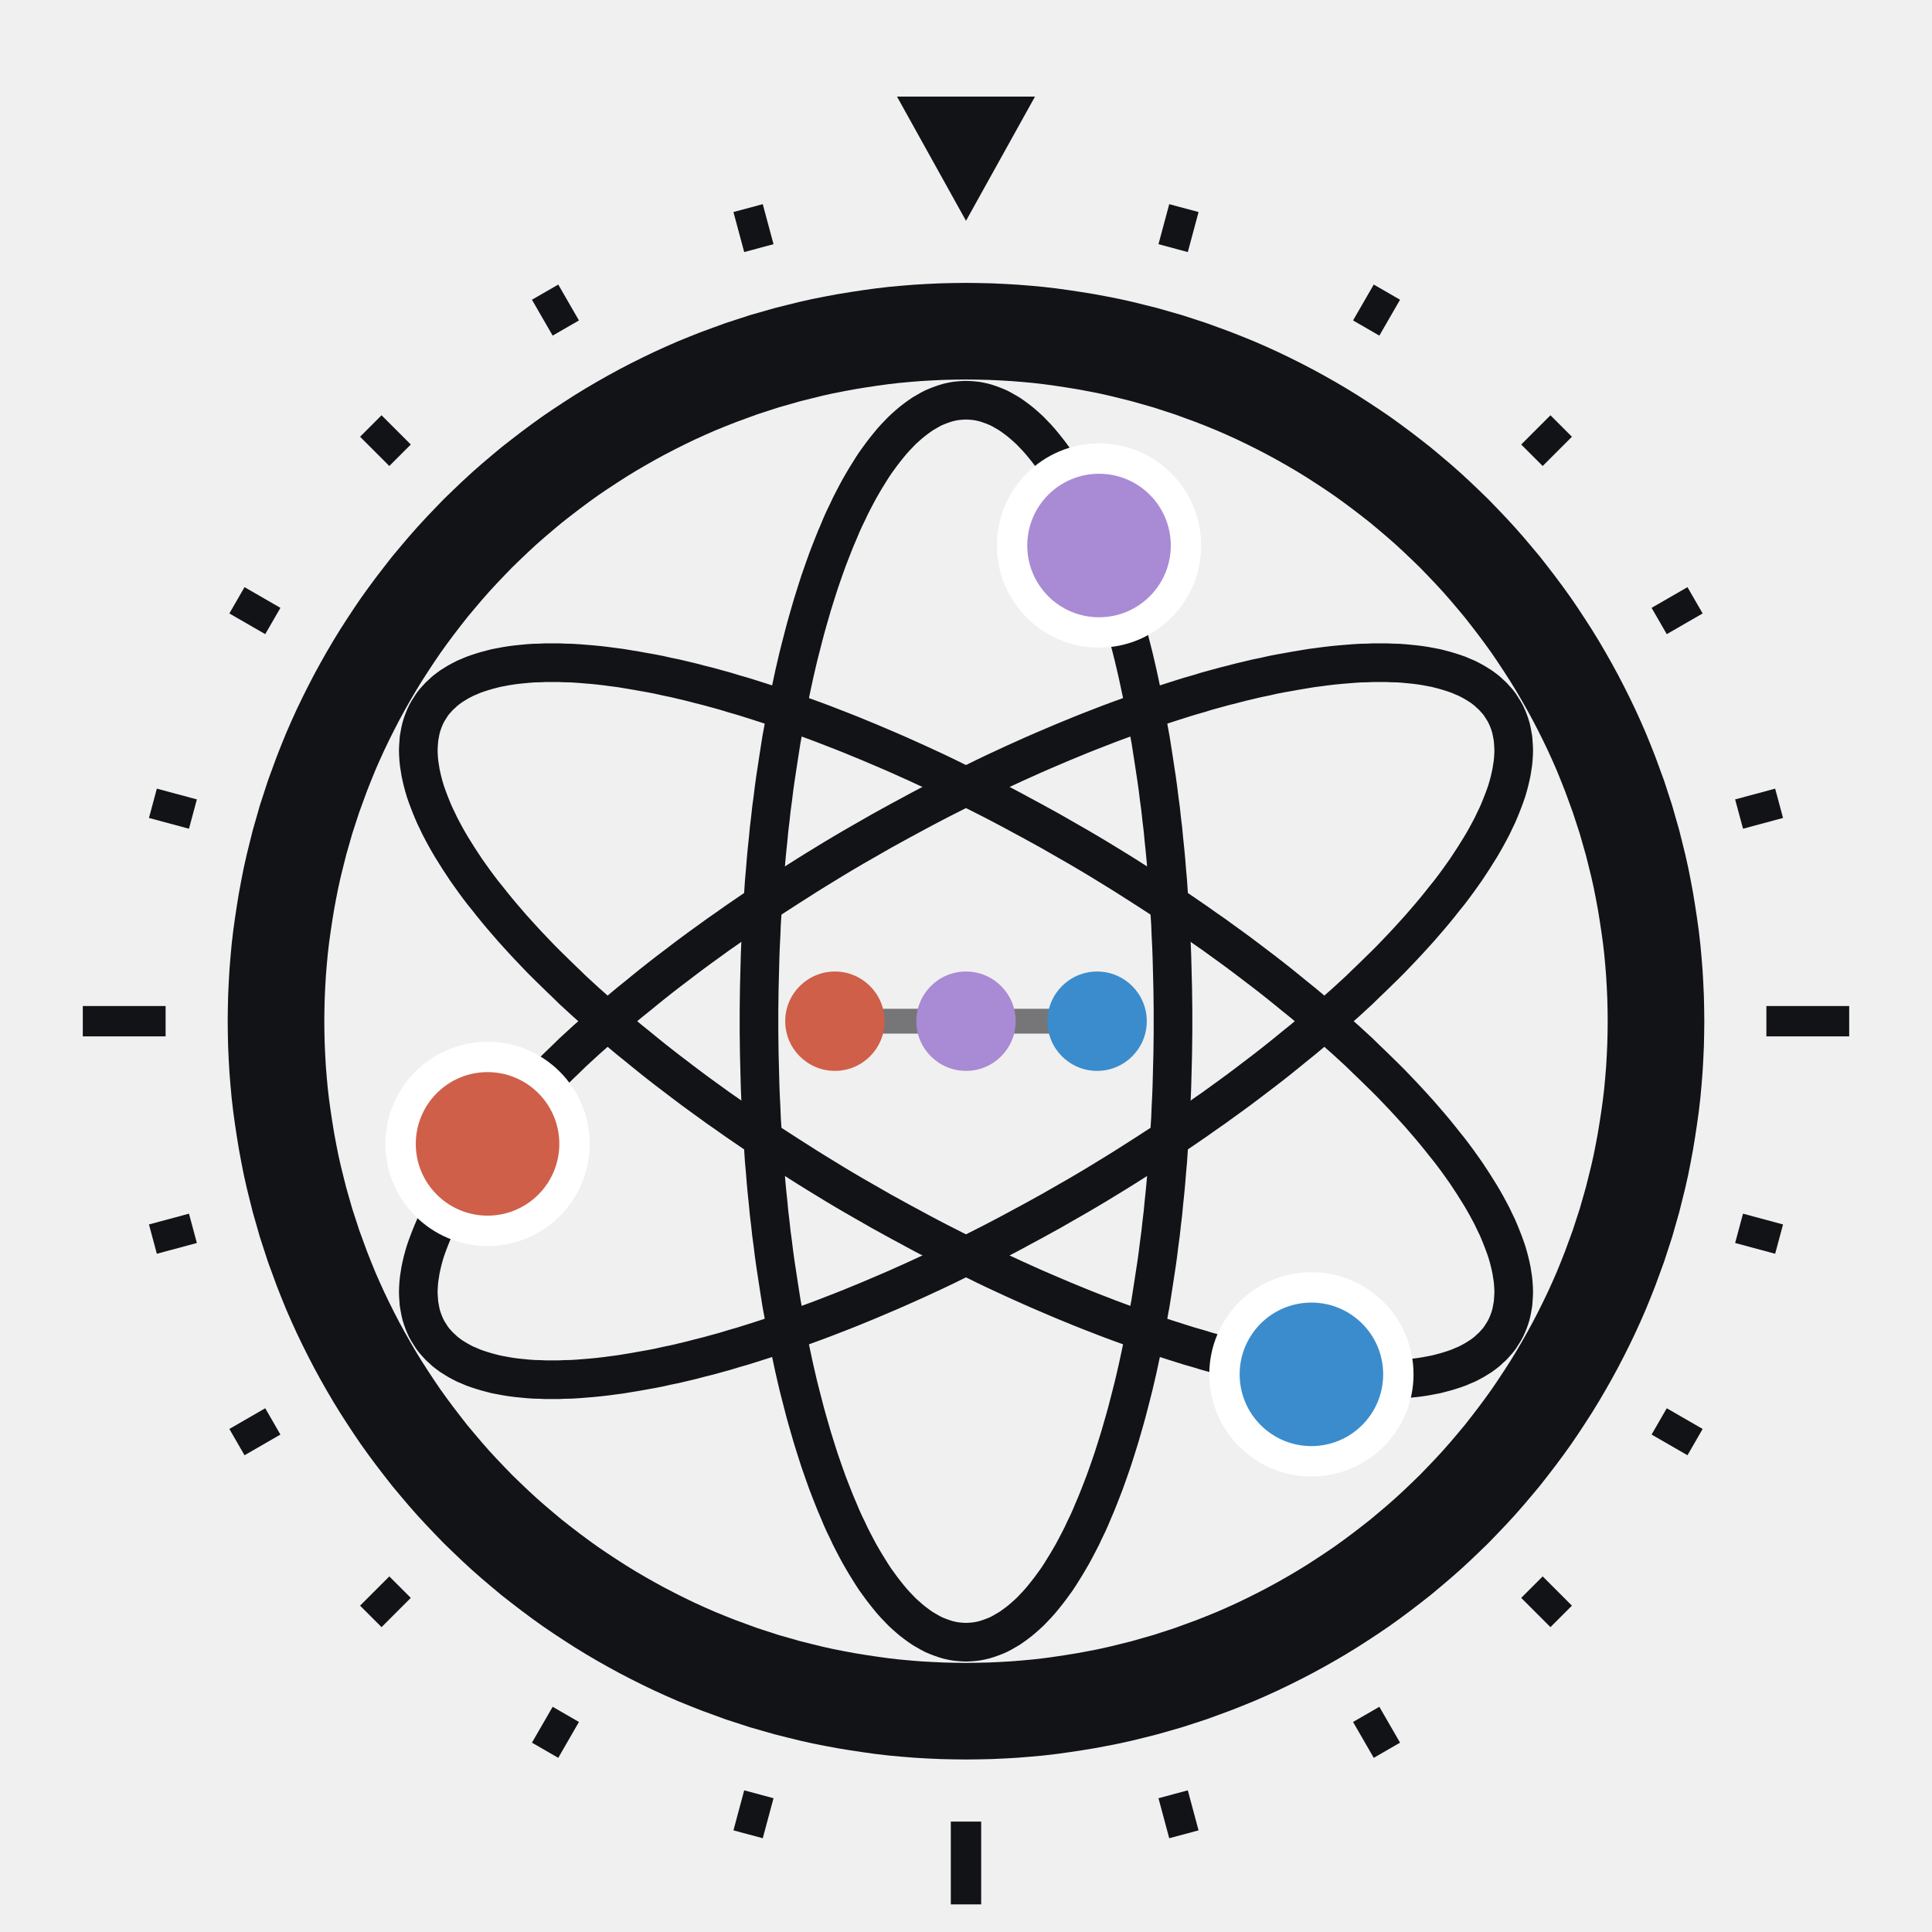
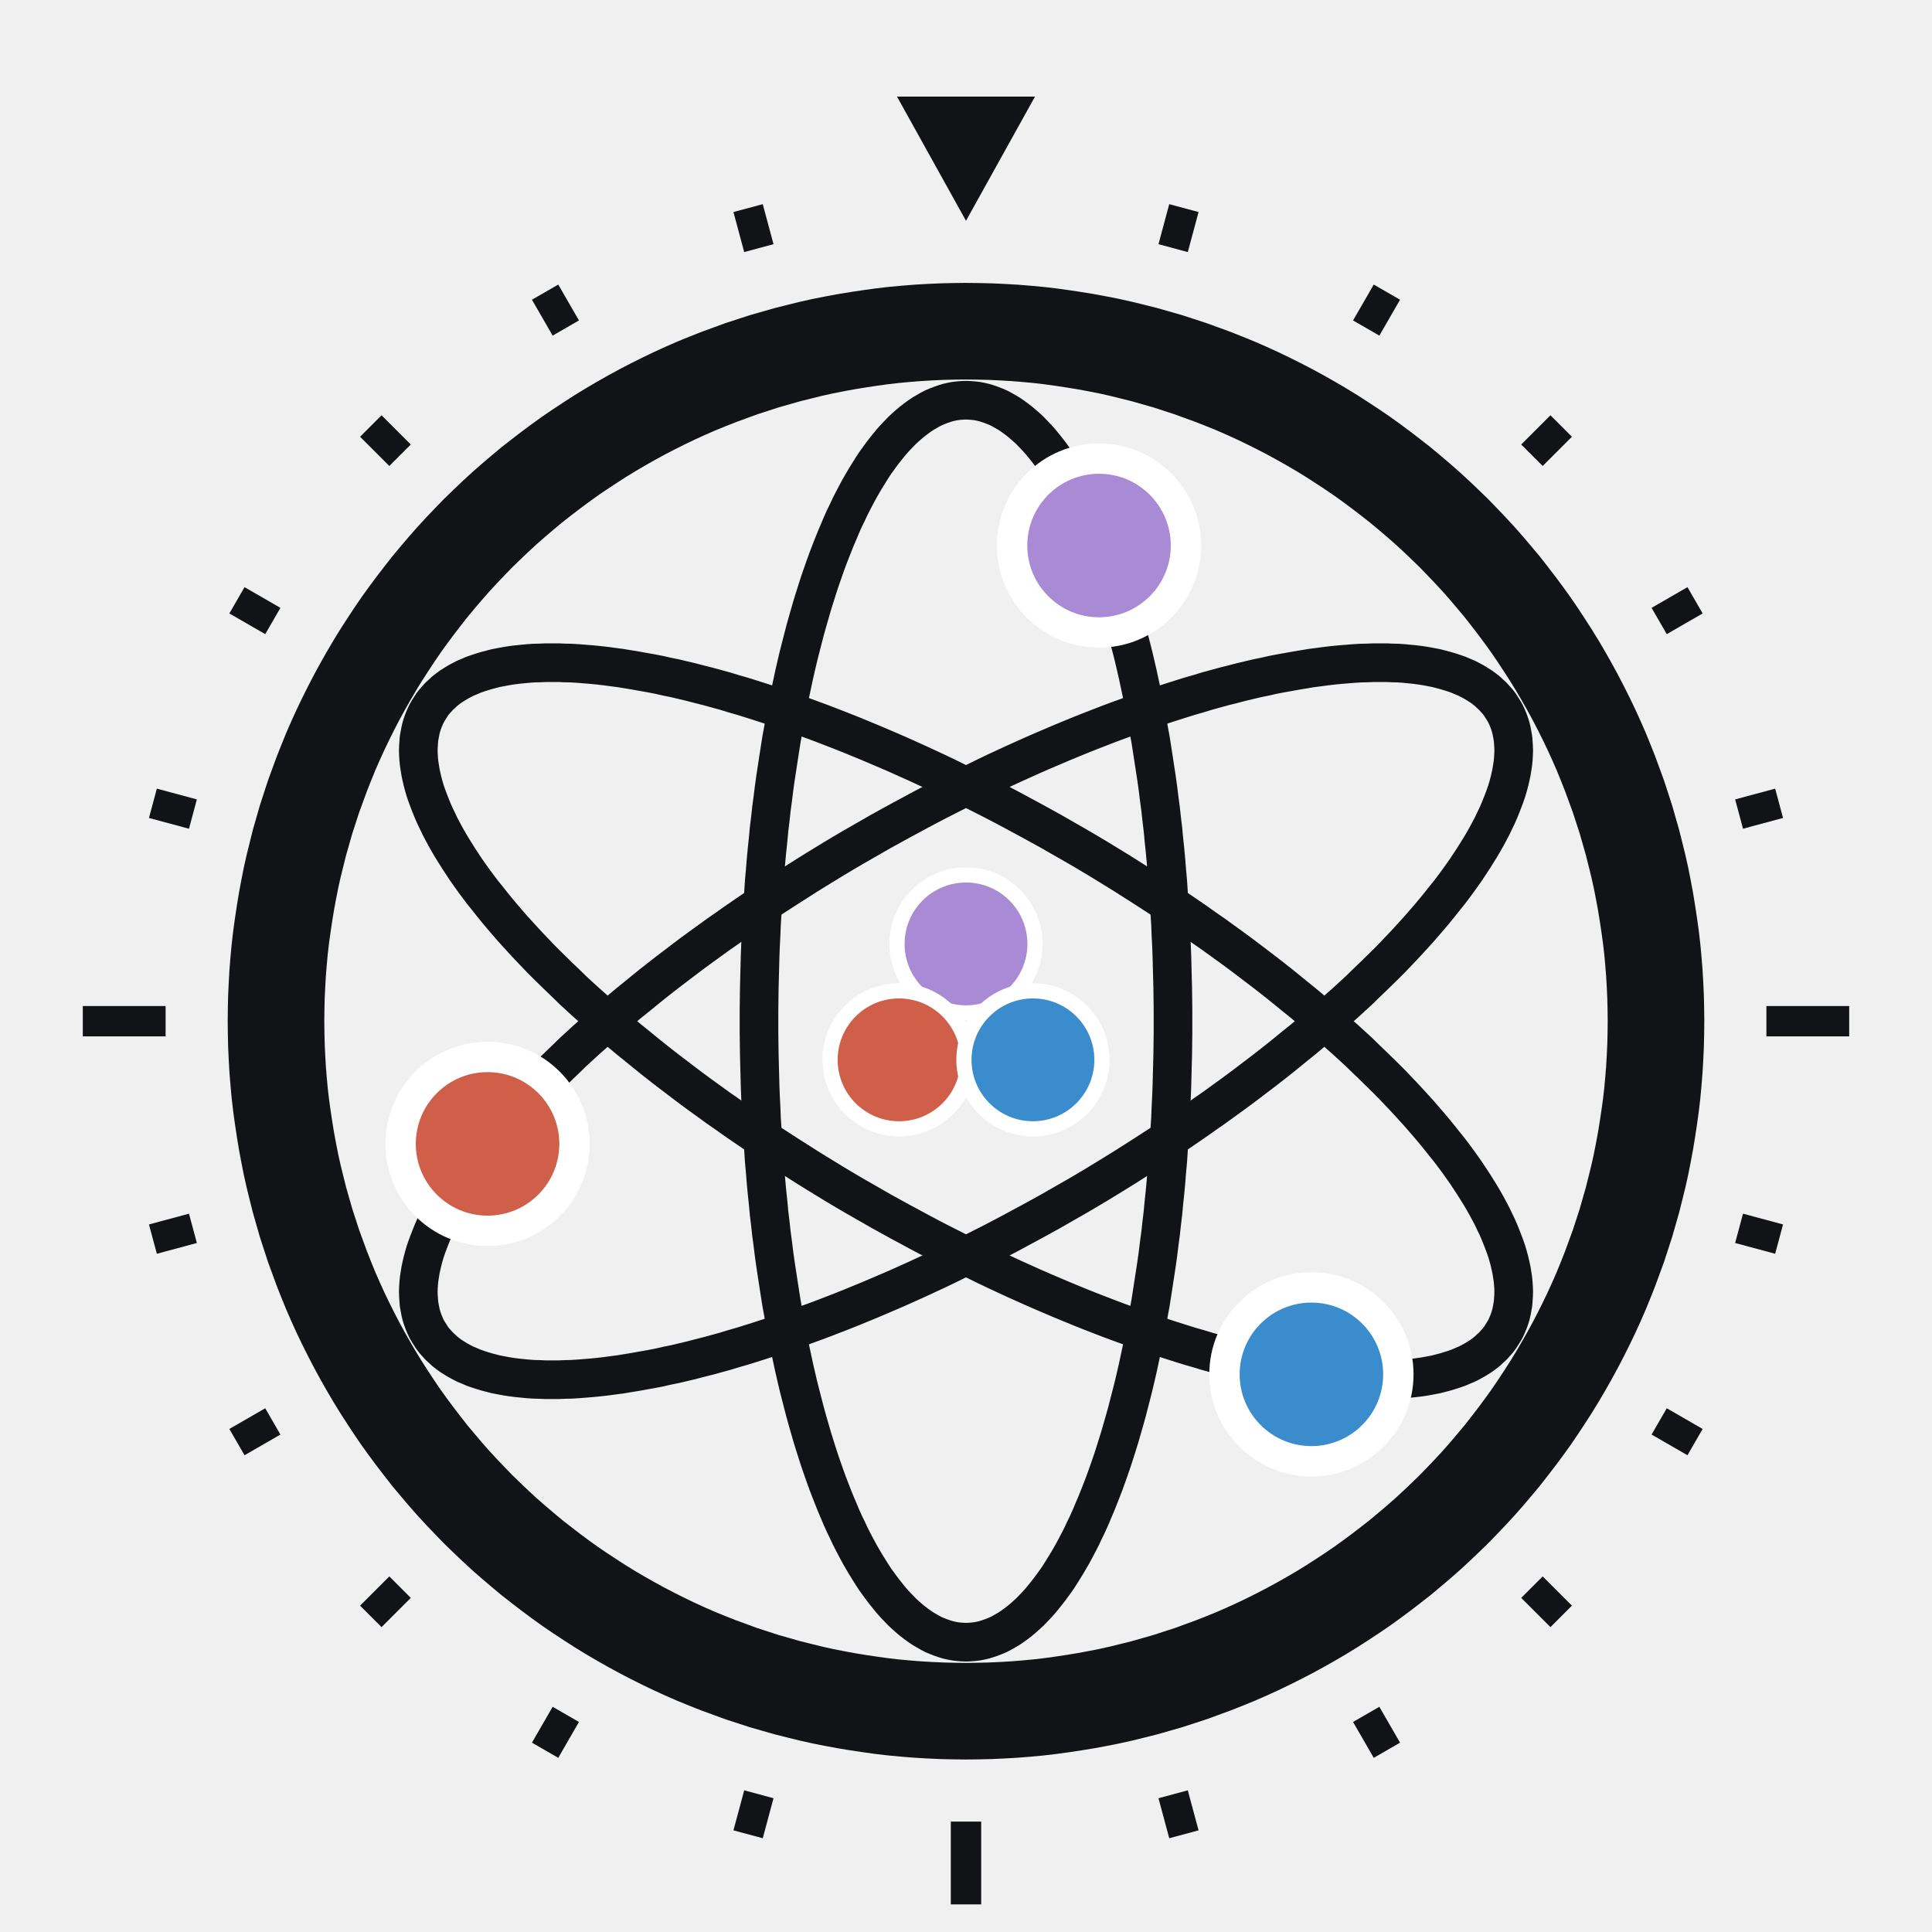
<svg xmlns="http://www.w3.org/2000/svg" viewBox="30 0 140 140" width="512" height="512">
  <path d="M100 16L95 7H105Z" fill="#121316" fill-rule="evenodd" />
  <path d="M150.00 74.00L149.99 74.87L149.97 75.74L149.93 76.62L149.88 77.49L149.81 78.36L149.73 79.23L149.63 80.09L149.51 80.96L149.38 81.82L149.24 82.68L149.08 83.54L148.91 84.40L148.72 85.25L148.51 86.10L148.30 86.94L148.06 87.78L147.82 88.62L147.55 89.45L147.28 90.28L146.98 91.10L146.68 91.92L146.36 92.73L146.03 93.54L145.68 94.34L145.32 95.13L144.94 95.92L144.55 96.70L144.15 97.47L143.73 98.24L143.30 99.00L142.86 99.75L142.40 100.50L141.93 101.23L141.45 101.96L140.96 102.68L140.45 103.39L139.93 104.09L139.40 104.78L138.86 105.47L138.30 106.14L137.74 106.80L137.16 107.46L136.57 108.10L135.97 108.73L135.36 109.36L134.73 109.97L134.10 110.57L133.46 111.16L132.80 111.74L132.14 112.30L131.47 112.86L130.78 113.40L130.09 113.93L129.39 114.45L128.68 114.96L127.96 115.45L127.23 115.93L126.50 116.40L125.75 116.86L125.00 117.30L124.24 117.73L123.47 118.15L122.70 118.55L121.92 118.94L121.13 119.32L120.34 119.68L119.54 120.03L118.73 120.36L117.92 120.68L117.10 120.98L116.28 121.28L115.45 121.55L114.62 121.82L113.78 122.06L112.94 122.30L112.10 122.51L111.25 122.72L110.40 122.91L109.54 123.08L108.68 123.24L107.82 123.38L106.96 123.51L106.09 123.63L105.23 123.73L104.36 123.81L103.49 123.88L102.62 123.93L101.74 123.97L100.87 123.99L100.00 124.00L99.13 123.99L98.26 123.97L97.38 123.93L96.51 123.88L95.64 123.81L94.77 123.73L93.91 123.63L93.04 123.51L92.18 123.38L91.32 123.24L90.46 123.08L89.60 122.91L88.75 122.72L87.90 122.51L87.06 122.30L86.22 122.06L85.38 121.82L84.55 121.55L83.72 121.28L82.90 120.98L82.08 120.68L81.27 120.36L80.46 120.03L79.66 119.68L78.87 119.32L78.08 118.94L77.30 118.55L76.53 118.15L75.76 117.73L75.00 117.30L74.25 116.86L73.50 116.40L72.77 115.93L72.04 115.45L71.32 114.96L70.61 114.45L69.91 113.93L69.22 113.40L68.53 112.86L67.86 112.30L67.20 111.74L66.54 111.16L65.90 110.57L65.27 109.97L64.64 109.36L64.03 108.73L63.43 108.10L62.84 107.46L62.26 106.80L61.70 106.14L61.14 105.47L60.60 104.78L60.07 104.09L59.55 103.39L59.04 102.68L58.55 101.96L58.07 101.23L57.60 100.50L57.14 99.75L56.70 99.00L56.27 98.24L55.85 97.47L55.45 96.70L55.06 95.92L54.68 95.13L54.32 94.34L53.97 93.54L53.64 92.73L53.32 91.92L53.02 91.10L52.72 90.28L52.45 89.45L52.18 88.62L51.94 87.78L51.70 86.94L51.49 86.10L51.28 85.25L51.09 84.40L50.92 83.54L50.76 82.68L50.62 81.82L50.49 80.96L50.37 80.09L50.27 79.23L50.19 78.36L50.12 77.49L50.07 76.62L50.03 75.74L50.01 74.87L50.00 74.00L50.01 73.13L50.03 72.26L50.07 71.38L50.12 70.51L50.19 69.64L50.27 68.77L50.37 67.91L50.49 67.04L50.62 66.18L50.76 65.32L50.92 64.46L51.09 63.60L51.28 62.75L51.49 61.90L51.70 61.06L51.94 60.22L52.18 59.38L52.45 58.55L52.72 57.72L53.02 56.90L53.32 56.08L53.64 55.27L53.97 54.46L54.32 53.66L54.68 52.87L55.06 52.08L55.45 51.30L55.85 50.53L56.27 49.76L56.70 49.00L57.14 48.25L57.60 47.50L58.07 46.77L58.55 46.04L59.04 45.32L59.55 44.61L60.07 43.91L60.60 43.22L61.14 42.53L61.70 41.86L62.26 41.20L62.84 40.54L63.43 39.90L64.03 39.27L64.64 38.64L65.27 38.03L65.90 37.43L66.54 36.84L67.20 36.26L67.86 35.70L68.53 35.14L69.22 34.60L69.91 34.07L70.61 33.55L71.32 33.04L72.04 32.55L72.77 32.07L73.50 31.60L74.25 31.14L75.00 30.70L75.76 30.27L76.53 29.85L77.30 29.45L78.08 29.06L78.87 28.68L79.66 28.32L80.46 27.97L81.27 27.64L82.08 27.32L82.90 27.02L83.72 26.72L84.55 26.45L85.38 26.18L86.22 25.94L87.06 25.70L87.90 25.49L88.75 25.28L89.60 25.09L90.46 24.92L91.32 24.76L92.18 24.62L93.04 24.49L93.91 24.37L94.77 24.27L95.64 24.19L96.51 24.12L97.38 24.07L98.26 24.03L99.13 24.01L100.00 24.00L100.87 24.01L101.74 24.03L102.62 24.07L103.49 24.12L104.36 24.19L105.23 24.27L106.09 24.37L106.96 24.49L107.82 24.62L108.68 24.76L109.54 24.92L110.40 25.09L111.25 25.28L112.10 25.49L112.94 25.70L113.78 25.94L114.62 26.18L115.45 26.45L116.28 26.72L117.10 27.02L117.92 27.32L118.73 27.64L119.54 27.97L120.34 28.32L121.13 28.68L121.92 29.06L122.70 29.45L123.47 29.85L124.24 30.27L125.00 30.70L125.75 31.14L126.50 31.60L127.23 32.07L127.96 32.55L128.68 33.04L129.39 33.55L130.09 34.07L130.78 34.60L131.47 35.14L132.14 35.70L132.80 36.26L133.46 36.84L134.10 37.43L134.73 38.03L135.36 38.64L135.97 39.27L136.57 39.90L137.16 40.54L137.74 41.20L138.30 41.86L138.86 42.53L139.40 43.22L139.93 43.91L140.45 44.61L140.96 45.32L141.45 46.04L141.93 46.77L142.40 47.50L142.86 48.25L143.30 49.00L143.73 49.76L144.15 50.53L144.55 51.30L144.94 52.08L145.32 52.87L145.68 53.66L146.03 54.46L146.36 55.27L146.68 56.08L146.98 56.90L147.28 57.72L147.55 58.55L147.82 59.38L148.06 60.22L148.30 61.06L148.51 61.90L148.72 62.75L148.91 63.60L149.08 64.46L149.24 65.32L149.38 66.18L149.51 67.04L149.63 67.91L149.73 68.77L149.81 69.64L149.88 70.51L149.93 71.38L149.97 72.26L149.99 73.13Z" fill="none" stroke="#121316" stroke-width="7" stroke-linejoin="round" />
  <path d="M138.97 96.50L138.83 96.72L138.69 96.94L138.53 97.15L138.35 97.35L138.17 97.55L137.97 97.73L137.77 97.92L137.55 98.09L137.32 98.26L137.08 98.41L136.82 98.57L136.56 98.71L136.29 98.85L136.00 98.97L135.70 99.10L135.39 99.21L135.08 99.31L134.75 99.41L134.41 99.50L134.06 99.59L133.69 99.66L133.32 99.73L132.94 99.79L132.55 99.84L132.15 99.88L131.74 99.92L131.32 99.95L130.89 99.96L130.45 99.98L130.00 99.98L129.54 99.98L129.08 99.96L128.60 99.95L128.11 99.92L127.62 99.88L127.12 99.84L126.61 99.79L126.09 99.73L125.57 99.66L125.03 99.59L124.49 99.50L123.94 99.41L123.39 99.31L122.82 99.21L122.25 99.10L121.68 98.97L121.09 98.85L120.50 98.71L119.91 98.57L119.30 98.41L118.70 98.26L118.08 98.09L117.46 97.92L116.84 97.73L116.21 97.55L115.57 97.35L114.94 97.15L114.29 96.94L113.64 96.72L112.99 96.50L112.33 96.27L111.67 96.03L111.01 95.79L110.34 95.54L109.67 95.28L109.00 95.02L108.32 94.75L107.64 94.47L106.96 94.19L106.28 93.90L105.60 93.61L104.91 93.31L104.22 93.00L103.53 92.69L102.84 92.37L102.15 92.05L101.46 91.72L100.77 91.38L100.07 91.04L99.38 90.70L98.69 90.35L98.00 90.00L97.31 89.64L96.61 89.27L95.93 88.90L95.24 88.53L94.55 88.15L93.86 87.77L93.18 87.38L92.50 86.99L91.82 86.60L91.14 86.20L90.47 85.80L89.80 85.39L89.13 84.98L88.47 84.57L87.81 84.15L87.15 83.73L86.50 83.31L85.85 82.89L85.20 82.46L84.56 82.03L83.93 81.60L83.29 81.16L82.67 80.72L82.05 80.29L81.43 79.84L80.82 79.40L80.22 78.96L79.62 78.51L79.03 78.06L78.45 77.62L77.87 77.17L77.30 76.72L76.73 76.26L76.18 75.81L75.62 75.36L75.08 74.91L74.55 74.45L74.02 74.00L73.50 73.55L72.99 73.09L72.48 72.64L71.99 72.19L71.50 71.74L71.03 71.28L70.56 70.83L70.10 70.38L69.65 69.94L69.20 69.49L68.77 69.04L68.35 68.60L67.94 68.16L67.53 67.71L67.14 67.28L66.76 66.84L66.38 66.40L66.02 65.97L65.67 65.54L65.33 65.11L64.99 64.69L64.67 64.27L64.36 63.85L64.06 63.43L63.77 63.02L63.50 62.61L63.23 62.20L62.98 61.80L62.73 61.40L62.50 61.01L62.28 60.62L62.07 60.23L61.87 59.85L61.69 59.47L61.51 59.10L61.35 58.73L61.20 58.36L61.06 58.00L60.93 57.65L60.81 57.30L60.71 56.96L60.62 56.62L60.54 56.28L60.47 55.95L60.42 55.63L60.37 55.31L60.34 55.00L60.32 54.69L60.31 54.39L60.32 54.10L60.34 53.81L60.36 53.53L60.41 53.25L60.46 52.98L60.52 52.72L60.60 52.46L60.69 52.21L60.79 51.97L60.90 51.73L61.03 51.50L61.17 51.28L61.31 51.06L61.47 50.85L61.65 50.65L61.83 50.45L62.03 50.27L62.23 50.08L62.45 49.91L62.68 49.74L62.92 49.59L63.18 49.43L63.44 49.29L63.71 49.15L64.00 49.03L64.30 48.90L64.61 48.79L64.92 48.69L65.25 48.59L65.59 48.50L65.94 48.41L66.31 48.34L66.68 48.27L67.06 48.21L67.45 48.16L67.85 48.12L68.26 48.08L68.68 48.05L69.11 48.04L69.55 48.02L70.00 48.02L70.46 48.02L70.92 48.04L71.40 48.05L71.89 48.08L72.38 48.12L72.88 48.16L73.39 48.21L73.91 48.27L74.43 48.34L74.97 48.41L75.51 48.50L76.06 48.59L76.61 48.69L77.18 48.79L77.75 48.90L78.32 49.03L78.91 49.15L79.50 49.29L80.09 49.43L80.70 49.59L81.30 49.74L81.92 49.91L82.54 50.08L83.16 50.27L83.79 50.45L84.43 50.65L85.06 50.85L85.71 51.06L86.36 51.28L87.01 51.50L87.67 51.73L88.33 51.97L88.99 52.21L89.66 52.46L90.33 52.72L91.00 52.98L91.68 53.25L92.36 53.53L93.04 53.81L93.72 54.10L94.40 54.39L95.09 54.69L95.78 55.00L96.47 55.31L97.16 55.63L97.85 55.95L98.54 56.28L99.23 56.62L99.93 56.96L100.62 57.30L101.31 57.65L102.00 58.00L102.69 58.36L103.39 58.73L104.07 59.10L104.76 59.47L105.45 59.85L106.14 60.23L106.82 60.62L107.50 61.01L108.18 61.40L108.86 61.80L109.53 62.20L110.20 62.61L110.87 63.02L111.53 63.43L112.19 63.85L112.85 64.27L113.50 64.69L114.15 65.11L114.80 65.54L115.44 65.97L116.07 66.40L116.71 66.84L117.33 67.28L117.95 67.71L118.57 68.16L119.18 68.60L119.78 69.04L120.38 69.49L120.97 69.94L121.55 70.38L122.13 70.83L122.70 71.28L123.27 71.74L123.82 72.19L124.38 72.64L124.92 73.09L125.45 73.55L125.98 74.00L126.50 74.45L127.01 74.91L127.52 75.36L128.01 75.81L128.50 76.26L128.97 76.72L129.44 77.17L129.90 77.62L130.35 78.06L130.80 78.51L131.23 78.96L131.65 79.40L132.06 79.84L132.47 80.29L132.86 80.72L133.24 81.16L133.62 81.60L133.98 82.03L134.33 82.46L134.67 82.89L135.01 83.31L135.33 83.73L135.64 84.15L135.94 84.57L136.23 84.98L136.50 85.39L136.77 85.80L137.02 86.20L137.27 86.60L137.50 86.99L137.72 87.38L137.93 87.77L138.13 88.15L138.31 88.53L138.49 88.90L138.65 89.27L138.80 89.64L138.94 90.00L139.07 90.35L139.19 90.70L139.29 91.04L139.38 91.38L139.46 91.72L139.53 92.05L139.58 92.37L139.63 92.69L139.66 93.00L139.68 93.31L139.69 93.61L139.68 93.90L139.66 94.19L139.64 94.47L139.59 94.75L139.54 95.02L139.48 95.28L139.40 95.54L139.31 95.79L139.21 96.03L139.10 96.27Z" fill="none" stroke="#121316" stroke-width="2.8" stroke-linejoin="round" />
  <path d="M138.97 51.50L139.10 51.73L139.21 51.97L139.31 52.21L139.40 52.46L139.48 52.72L139.54 52.98L139.59 53.25L139.64 53.53L139.66 53.81L139.68 54.10L139.69 54.39L139.68 54.69L139.66 55.00L139.63 55.31L139.58 55.63L139.53 55.95L139.46 56.28L139.38 56.62L139.29 56.96L139.19 57.30L139.07 57.65L138.94 58.00L138.80 58.36L138.65 58.73L138.49 59.10L138.31 59.47L138.13 59.85L137.93 60.23L137.72 60.62L137.50 61.01L137.27 61.40L137.02 61.80L136.77 62.20L136.50 62.61L136.23 63.02L135.94 63.43L135.64 63.85L135.33 64.27L135.01 64.69L134.67 65.11L134.33 65.54L133.98 65.97L133.62 66.40L133.24 66.84L132.86 67.28L132.47 67.71L132.06 68.16L131.65 68.60L131.23 69.04L130.80 69.49L130.35 69.94L129.90 70.38L129.44 70.83L128.97 71.28L128.50 71.74L128.01 72.19L127.52 72.64L127.01 73.09L126.50 73.55L125.98 74.00L125.45 74.45L124.92 74.91L124.38 75.36L123.82 75.81L123.27 76.26L122.70 76.72L122.13 77.17L121.55 77.62L120.97 78.06L120.38 78.51L119.78 78.96L119.18 79.40L118.57 79.84L117.95 80.29L117.33 80.72L116.71 81.16L116.07 81.60L115.44 82.03L114.80 82.46L114.15 82.89L113.50 83.31L112.85 83.73L112.19 84.15L111.53 84.57L110.87 84.98L110.20 85.39L109.53 85.80L108.86 86.20L108.18 86.60L107.50 86.99L106.82 87.38L106.14 87.77L105.45 88.15L104.76 88.53L104.07 88.90L103.39 89.27L102.69 89.64L102.00 90.00L101.31 90.35L100.62 90.70L99.93 91.04L99.23 91.38L98.54 91.72L97.85 92.05L97.16 92.37L96.47 92.69L95.78 93.00L95.09 93.31L94.40 93.61L93.72 93.90L93.04 94.19L92.36 94.47L91.68 94.75L91.00 95.02L90.33 95.28L89.66 95.54L88.99 95.79L88.33 96.03L87.67 96.27L87.01 96.50L86.36 96.72L85.71 96.94L85.06 97.15L84.43 97.35L83.79 97.55L83.16 97.73L82.54 97.92L81.92 98.09L81.30 98.26L80.70 98.41L80.09 98.57L79.50 98.71L78.91 98.85L78.32 98.97L77.75 99.10L77.18 99.21L76.61 99.31L76.06 99.41L75.51 99.50L74.97 99.59L74.43 99.66L73.91 99.73L73.39 99.79L72.88 99.84L72.38 99.88L71.89 99.92L71.40 99.95L70.92 99.96L70.46 99.98L70.00 99.98L69.55 99.98L69.11 99.96L68.68 99.95L68.26 99.92L67.85 99.88L67.45 99.84L67.06 99.79L66.68 99.73L66.31 99.66L65.94 99.59L65.59 99.50L65.25 99.41L64.92 99.31L64.61 99.21L64.30 99.10L64.00 98.97L63.71 98.85L63.44 98.71L63.18 98.57L62.92 98.41L62.68 98.26L62.45 98.09L62.23 97.92L62.03 97.73L61.83 97.55L61.65 97.35L61.47 97.15L61.31 96.94L61.17 96.72L61.03 96.50L60.90 96.27L60.79 96.03L60.69 95.79L60.60 95.54L60.52 95.28L60.46 95.02L60.41 94.75L60.36 94.47L60.34 94.19L60.32 93.90L60.31 93.61L60.32 93.31L60.34 93.00L60.37 92.69L60.42 92.37L60.47 92.05L60.54 91.72L60.62 91.38L60.71 91.04L60.81 90.70L60.93 90.35L61.06 90.00L61.20 89.64L61.35 89.27L61.51 88.90L61.69 88.53L61.87 88.15L62.07 87.77L62.28 87.38L62.50 86.99L62.73 86.60L62.98 86.20L63.23 85.80L63.50 85.39L63.77 84.98L64.06 84.57L64.36 84.15L64.67 83.73L64.99 83.31L65.33 82.89L65.67 82.46L66.02 82.03L66.38 81.60L66.76 81.16L67.14 80.72L67.53 80.29L67.94 79.84L68.35 79.40L68.77 78.96L69.20 78.51L69.65 78.06L70.10 77.62L70.56 77.17L71.03 76.72L71.50 76.26L71.99 75.81L72.48 75.36L72.99 74.91L73.50 74.45L74.02 74.00L74.55 73.55L75.08 73.09L75.62 72.64L76.18 72.19L76.73 71.74L77.30 71.28L77.87 70.83L78.45 70.38L79.03 69.94L79.62 69.49L80.22 69.04L80.82 68.60L81.43 68.16L82.05 67.71L82.67 67.28L83.29 66.84L83.93 66.40L84.56 65.97L85.20 65.54L85.85 65.11L86.50 64.69L87.15 64.27L87.81 63.85L88.47 63.43L89.13 63.02L89.80 62.61L90.47 62.20L91.14 61.80L91.82 61.40L92.50 61.01L93.18 60.62L93.86 60.23L94.55 59.85L95.24 59.47L95.93 59.10L96.61 58.73L97.31 58.36L98.00 58.00L98.69 57.65L99.38 57.30L100.07 56.96L100.77 56.62L101.46 56.28L102.15 55.95L102.84 55.63L103.53 55.31L104.22 55.00L104.91 54.69L105.60 54.39L106.28 54.10L106.96 53.81L107.64 53.53L108.32 53.25L109.00 52.98L109.67 52.72L110.34 52.46L111.01 52.21L111.67 51.97L112.33 51.73L112.99 51.50L113.64 51.28L114.29 51.06L114.94 50.85L115.57 50.65L116.21 50.45L116.84 50.27L117.46 50.08L118.08 49.91L118.70 49.74L119.30 49.59L119.91 49.43L120.50 49.29L121.09 49.15L121.68 49.03L122.25 48.90L122.82 48.79L123.39 48.69L123.94 48.59L124.49 48.50L125.03 48.41L125.57 48.34L126.09 48.27L126.61 48.21L127.12 48.16L127.62 48.12L128.11 48.08L128.60 48.05L129.08 48.04L129.54 48.02L130.00 48.02L130.45 48.02L130.89 48.04L131.32 48.05L131.74 48.08L132.15 48.12L132.55 48.16L132.94 48.21L133.32 48.27L133.69 48.34L134.06 48.41L134.41 48.50L134.75 48.59L135.08 48.69L135.39 48.79L135.70 48.90L136.00 49.03L136.29 49.15L136.56 49.29L136.82 49.43L137.08 49.59L137.32 49.74L137.55 49.91L137.77 50.08L137.97 50.27L138.17 50.45L138.35 50.65L138.53 50.85L138.69 51.06L138.83 51.28Z" fill="none" stroke="#121316" stroke-width="2.8" stroke-linejoin="round" />
  <path d="M100.00 119.00L99.74 118.99L99.48 118.97L99.21 118.94L98.95 118.89L98.69 118.83L98.43 118.75L98.17 118.66L97.91 118.56L97.65 118.45L97.40 118.32L97.14 118.17L96.88 118.02L96.63 117.85L96.37 117.66L96.12 117.47L95.87 117.26L95.61 117.03L95.36 116.80L95.12 116.55L94.87 116.29L94.62 116.01L94.38 115.72L94.14 115.42L93.90 115.11L93.66 114.78L93.42 114.45L93.19 114.10L92.96 113.73L92.73 113.36L92.50 112.97L92.27 112.57L92.05 112.16L91.83 111.74L91.61 111.31L91.40 110.86L91.18 110.41L90.97 109.94L90.77 109.46L90.56 108.97L90.36 108.47L90.16 107.96L89.96 107.44L89.77 106.91L89.58 106.37L89.39 105.82L89.21 105.26L89.03 104.69L88.85 104.11L88.68 103.52L88.51 102.93L88.34 102.32L88.18 101.70L88.02 101.08L87.86 100.45L87.71 99.81L87.56 99.16L87.42 98.51L87.28 97.85L87.14 97.18L87.01 96.50L86.88 95.82L86.76 95.13L86.63 94.43L86.52 93.73L86.41 93.02L86.30 92.30L86.19 91.58L86.09 90.86L86.00 90.13L85.90 89.39L85.82 88.65L85.73 87.91L85.66 87.16L85.58 86.40L85.51 85.65L85.45 84.89L85.38 84.12L85.33 83.36L85.28 82.59L85.23 81.81L85.18 81.04L85.15 80.26L85.11 79.48L85.08 78.70L85.06 77.92L85.04 77.14L85.02 76.36L85.01 75.57L85.00 74.79L85.00 74.00L85.00 73.21L85.01 72.43L85.02 71.64L85.04 70.86L85.06 70.08L85.08 69.30L85.11 68.52L85.15 67.74L85.18 66.96L85.23 66.19L85.28 65.41L85.33 64.64L85.38 63.88L85.45 63.11L85.51 62.35L85.58 61.60L85.66 60.84L85.73 60.09L85.82 59.35L85.90 58.61L86.00 57.87L86.09 57.14L86.19 56.42L86.30 55.70L86.41 54.98L86.52 54.27L86.63 53.57L86.76 52.87L86.88 52.18L87.01 51.50L87.14 50.82L87.28 50.15L87.42 49.49L87.56 48.84L87.71 48.19L87.86 47.55L88.02 46.92L88.18 46.30L88.34 45.68L88.51 45.07L88.68 44.48L88.85 43.89L89.03 43.31L89.21 42.74L89.39 42.18L89.58 41.63L89.77 41.09L89.96 40.56L90.16 40.04L90.36 39.53L90.56 39.03L90.77 38.54L90.97 38.06L91.18 37.59L91.40 37.14L91.61 36.69L91.83 36.26L92.05 35.84L92.27 35.43L92.50 35.03L92.73 34.64L92.96 34.27L93.19 33.90L93.42 33.55L93.66 33.22L93.90 32.89L94.14 32.58L94.38 32.28L94.62 31.99L94.87 31.71L95.12 31.45L95.36 31.20L95.61 30.97L95.87 30.74L96.12 30.53L96.37 30.34L96.63 30.15L96.88 29.98L97.14 29.83L97.40 29.68L97.65 29.55L97.91 29.44L98.17 29.34L98.43 29.25L98.69 29.17L98.95 29.11L99.21 29.06L99.48 29.03L99.74 29.01L100.00 29.00L100.26 29.01L100.52 29.03L100.79 29.06L101.05 29.11L101.31 29.17L101.57 29.25L101.83 29.34L102.09 29.44L102.35 29.55L102.60 29.68L102.86 29.83L103.12 29.98L103.37 30.15L103.63 30.34L103.88 30.53L104.13 30.74L104.39 30.97L104.64 31.20L104.88 31.45L105.13 31.71L105.38 31.99L105.62 32.28L105.86 32.58L106.10 32.89L106.34 33.22L106.58 33.55L106.81 33.90L107.04 34.27L107.27 34.64L107.50 35.03L107.73 35.43L107.95 35.84L108.17 36.26L108.39 36.69L108.60 37.14L108.82 37.59L109.03 38.06L109.23 38.54L109.44 39.03L109.64 39.53L109.84 40.04L110.04 40.56L110.23 41.09L110.42 41.63L110.61 42.18L110.79 42.74L110.97 43.31L111.15 43.89L111.32 44.48L111.49 45.07L111.66 45.68L111.82 46.30L111.98 46.92L112.14 47.55L112.29 48.19L112.44 48.84L112.58 49.49L112.72 50.15L112.86 50.82L112.99 51.50L113.12 52.18L113.24 52.87L113.37 53.57L113.48 54.27L113.59 54.98L113.70 55.70L113.81 56.42L113.91 57.14L114.00 57.87L114.10 58.61L114.18 59.35L114.27 60.09L114.34 60.84L114.42 61.60L114.49 62.35L114.55 63.11L114.62 63.88L114.67 64.64L114.72 65.41L114.77 66.19L114.82 66.96L114.85 67.74L114.89 68.52L114.92 69.30L114.94 70.08L114.96 70.86L114.98 71.64L114.99 72.43L115.00 73.21L115.00 74.00L115.00 74.79L114.99 75.57L114.98 76.36L114.96 77.14L114.94 77.92L114.92 78.70L114.89 79.48L114.85 80.26L114.82 81.04L114.77 81.81L114.72 82.59L114.67 83.36L114.62 84.12L114.55 84.89L114.49 85.65L114.42 86.40L114.34 87.16L114.27 87.91L114.18 88.65L114.10 89.39L114.00 90.13L113.91 90.86L113.81 91.58L113.70 92.30L113.59 93.02L113.48 93.73L113.37 94.43L113.24 95.13L113.12 95.82L112.99 96.50L112.86 97.18L112.72 97.85L112.58 98.51L112.44 99.16L112.29 99.81L112.14 100.45L111.98 101.08L111.82 101.70L111.66 102.32L111.49 102.93L111.32 103.52L111.15 104.11L110.97 104.69L110.79 105.26L110.61 105.82L110.42 106.37L110.23 106.91L110.04 107.44L109.84 107.96L109.64 108.47L109.44 108.97L109.23 109.46L109.03 109.94L108.82 110.41L108.60 110.86L108.39 111.31L108.17 111.74L107.95 112.16L107.73 112.57L107.50 112.97L107.27 113.36L107.04 113.73L106.81 114.10L106.58 114.45L106.34 114.78L106.10 115.11L105.86 115.42L105.62 115.72L105.38 116.01L105.13 116.29L104.88 116.55L104.64 116.80L104.39 117.03L104.13 117.26L103.88 117.47L103.63 117.66L103.37 117.85L103.12 118.02L102.86 118.17L102.60 118.32L102.35 118.45L102.09 118.56L101.83 118.66L101.57 118.75L101.31 118.83L101.05 118.89L100.79 118.94L100.52 118.97L100.26 118.99Z" fill="none" stroke="#121316" stroke-width="2.8" stroke-linejoin="round" />
  <path d="M115.01 17.98L115.79 15.08M129.00 23.77L130.50 21.17M141.01 32.99L143.13 30.87M150.23 45.00L152.83 43.50M156.02 58.99L158.92 58.21M158.00 74.00L164.00 74.00M156.02 89.01L158.92 89.79M150.23 103.00L152.83 104.50M141.01 115.01L143.13 117.13M129.00 124.23L130.50 126.83M115.01 130.02L115.79 132.92M100.00 132.00L100.00 138.00M84.99 130.02L84.21 132.92M71.00 124.23L69.50 126.83M58.99 115.01L56.87 117.13M49.77 103.00L47.17 104.50M43.98 89.01L41.08 89.79M42.00 74.00L36.00 74.00M43.98 58.99L41.08 58.21M49.77 45.00L47.17 43.50M58.99 32.99L56.87 30.87M71.00 23.77L69.50 21.17M84.99 17.98L84.21 15.08" fill="none" stroke="#121316" stroke-width="2.2" stroke-linejoin="round" />
-   <path d="M90.5 74H109.5" stroke="#121316" stroke-width="1.8" opacity=".55" />
-   <circle cx="90.5" cy="74" r="3.6" fill="#cf5f49" />
-   <circle cx="100" cy="74" r="3.6" fill="#a98ad4" />
-   <circle cx="109.5" cy="74" r="3.6" fill="#3b8ccc" />
+   <circle cx="100.00" cy="68.40" r="5.0" fill="#a98ad4" stroke="#ffffff" stroke-width="1.1" />
+   <circle cx="95.15" cy="76.80" r="5.0" fill="#cf5f49" stroke="#ffffff" stroke-width="1.1" />
+   <circle cx="104.85" cy="76.80" r="5.0" fill="#3b8ccc" stroke="#ffffff" stroke-width="1.1" />
  <circle cx="109.64" cy="39.53" r="7.4" fill="#ffffff" />
  <circle cx="109.64" cy="39.53" r="5.2" fill="#a98ad4" />
  <circle cx="65.33" cy="82.89" r="7.4" fill="#ffffff" />
  <circle cx="65.33" cy="82.89" r="5.2" fill="#cf5f49" />
  <circle cx="125.03" cy="99.59" r="7.4" fill="#ffffff" />
  <circle cx="125.03" cy="99.59" r="5.2" fill="#3b8ccc" />
</svg>
